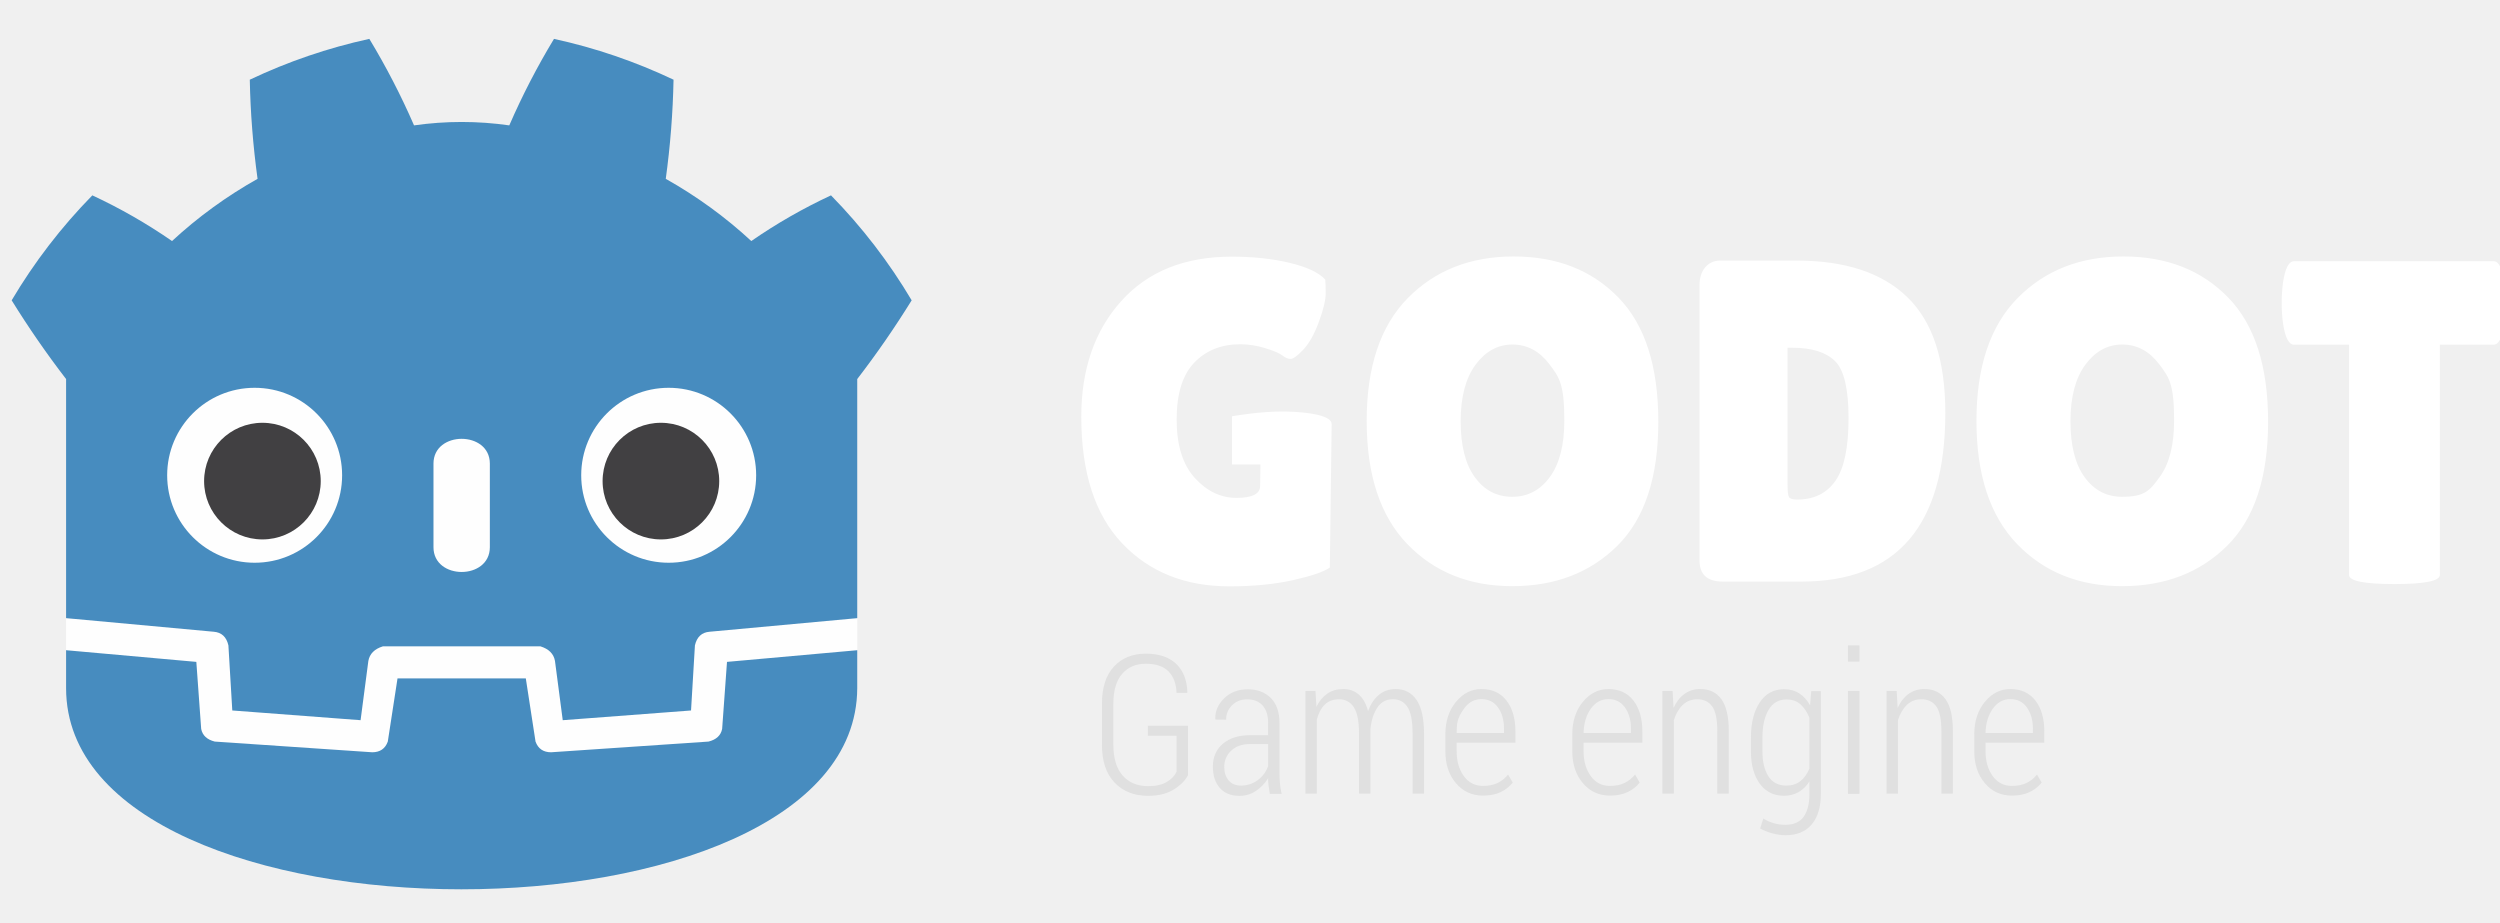
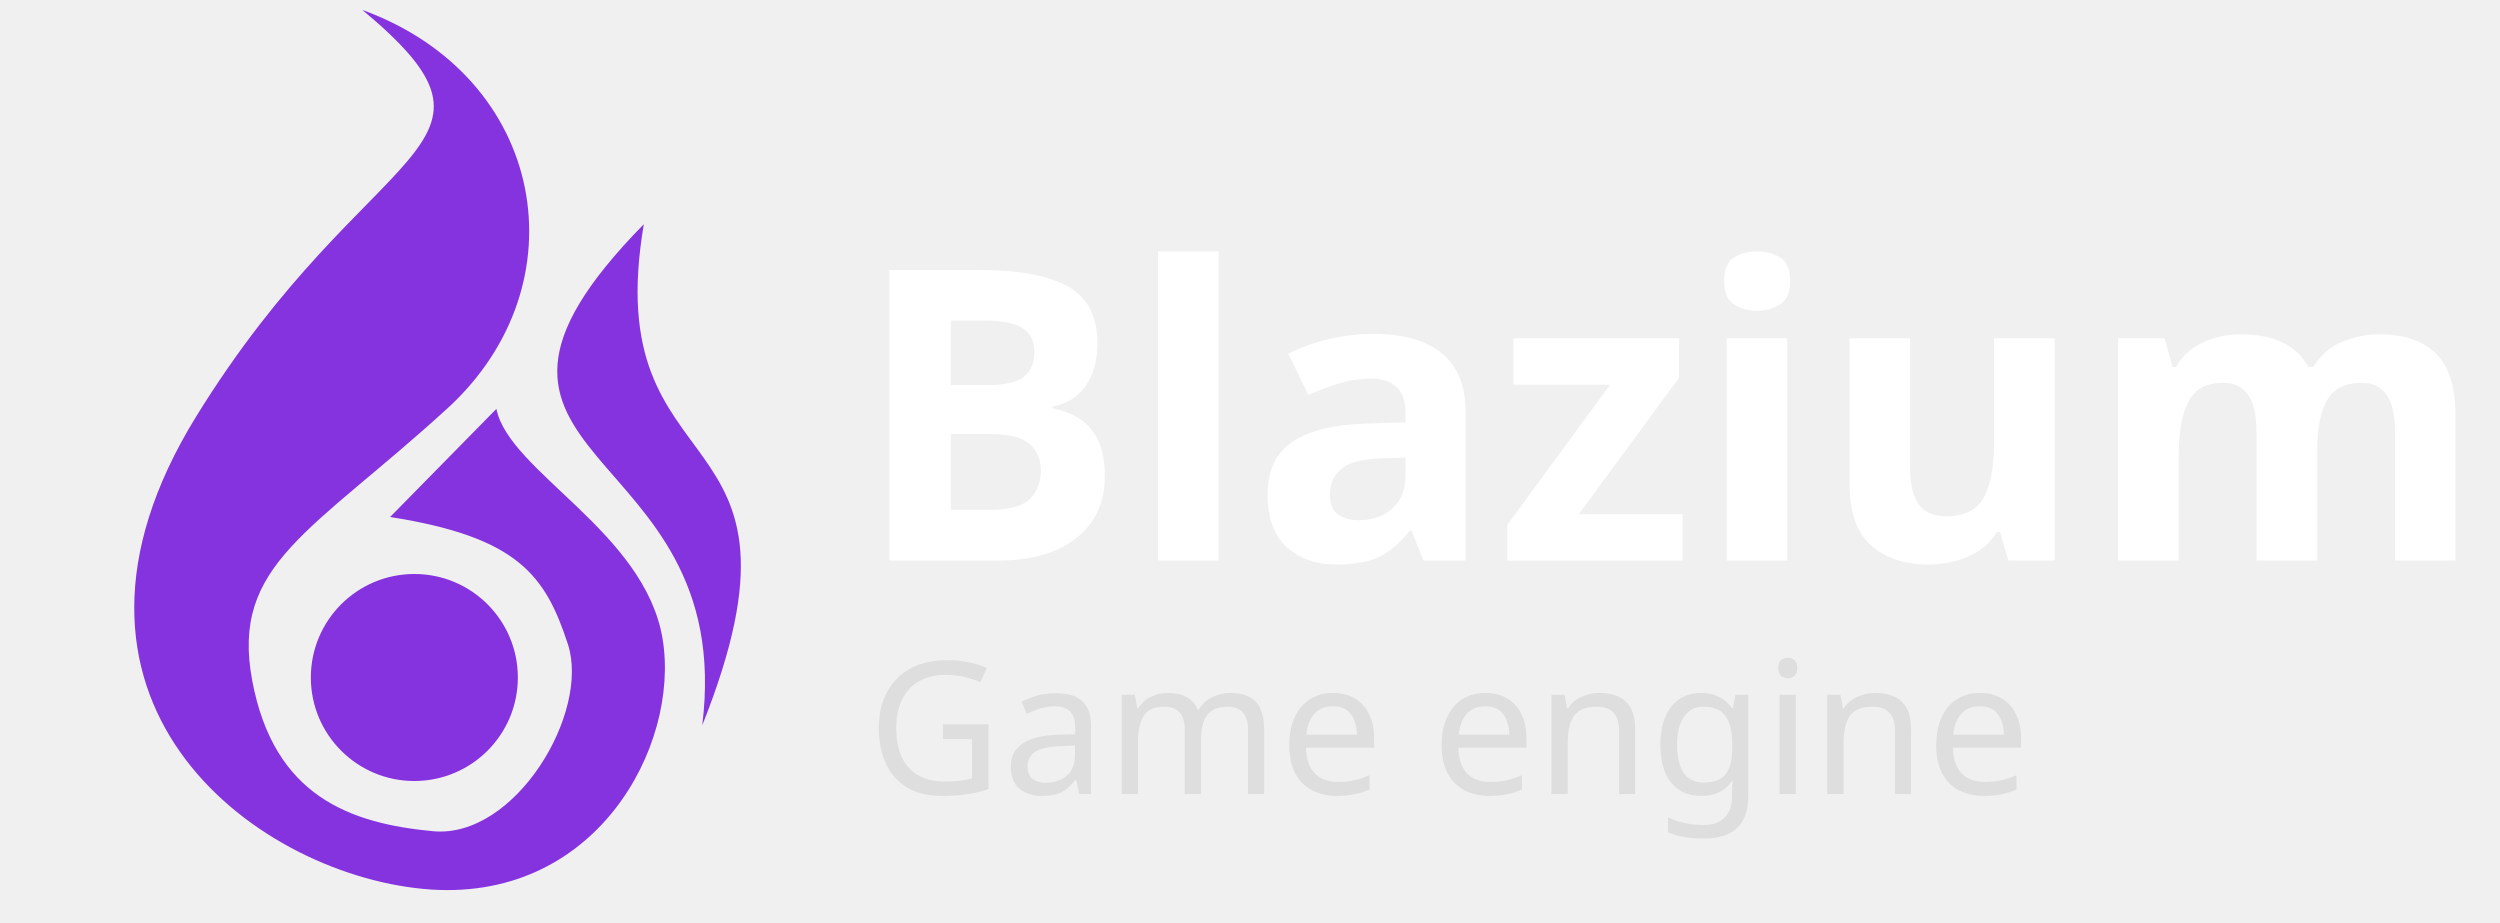
<svg xmlns="http://www.w3.org/2000/svg" width="187" height="69">
-   <path fill="#fff" d="M96.116 30.781c-1.847-.029-3.96.356-3.96.356v3.605h2.125l-.024 1.606q0 .893-1.767.894-1.767-.001-3.12-1.493-1.358-1.495-1.356-4.372 0-2.884 1.32-4.255 1.32-1.372 3.448-1.372a6.3 6.3 0 0 1 1.852.292q.96.291 1.287.546c.217.176.422.258.618.258q.29.002.94-.685.654-.687 1.169-2.074c.342-.929.514-1.64.514-2.145 0-.501-.011-.847-.034-1.029q-.72-.788-2.66-1.252-1.936-.464-4.338-.463-5.282 0-8.265 3.327-2.986 3.328-2.985 8.644 0 6.244 3.051 9.467 3.055 3.224 8.028 3.223 2.674 0 4.75-.463 2.075-.462 2.762-.943l.137-10.734c0-.623-1.646-.906-3.492-.938m17.018-5.01q-1.645 0-2.762 1.509-1.114 1.509-1.114 4.234 0 2.73 1.064 4.186 1.063 1.46 2.795 1.46t2.812-1.478q1.081-1.473 1.082-4.218c.001-2.745-.373-3.237-1.116-4.22q-1.114-1.473-2.761-1.473m-.017 18.074q-4.819 0-7.856-3.153-3.033-3.156-3.033-9.21 0-6.056 3.068-9.178 3.07-3.12 7.924-3.12 4.854-.002 7.837 3.072c1.991 2.045 2.985 5.146 2.985 9.294q0 6.224-3.053 9.263-3.053 3.032-7.872 3.032M133.71 26.01v10.26q0 .717.104.907.103.189.616.189 1.888 0 2.865-1.408.978-1.404.976-4.68-.001-3.278-1.01-4.27-1.013-.996-3.208-.998zm-6.585 15.917V21.348q-.001-.858.43-1.359.427-.496 1.114-.497h5.728q5.454.001 8.281 2.747 2.832 2.742 2.832 8.642 0 12.622-10.772 12.622h-5.864q-1.749.001-1.75-1.577m31.623-16.155q-1.648 0-2.763 1.509-1.113 1.509-1.113 4.234 0 2.73 1.063 4.186 1.062 1.46 2.795 1.46c1.733 0 2.093-.492 2.813-1.478q1.08-1.473 1.081-4.218c.001-2.745-.372-3.237-1.115-4.22q-1.114-1.473-2.761-1.473m-.018 18.074q-4.819 0-7.854-3.153-3.036-3.156-3.036-9.21 0-6.056 3.069-9.178 3.07-3.12 7.925-3.12 4.853-.002 7.837 3.072c1.99 2.045 2.984 5.146 2.984 9.294q0 6.224-3.053 9.263-3.053 3.032-7.872 3.032m23.773-.842c0 .454-1.13.685-3.395.685q-3.396-.001-3.397-.685v-17.22h-4.115q-.584.001-.823-1.58a11 11 0 0 1-.101-1.542q-.001-.787.1-1.543c.16-1.05.435-1.58.824-1.58h14.92q.584.002.825 1.58a11.6 11.6 0 0 1 0 3.086q-.242 1.58-.824 1.579h-4.014z" />
-   <path fill="#e0e0e0" d="M88.866 57.973q-.284.585-1.048 1.069-.764.486-1.942.486-1.554.002-2.503-.987-.946-.983-.947-2.833v-3.073q0-1.808.895-2.776c.596-.64 1.395-.966 2.392-.966q1.462.002 2.265.764.8.765.837 2.128l-.013.04h-.796q-.041-1.042-.61-1.612-.568-.565-1.683-.566-1.128 0-1.782.765-.652.762-.651 2.215v3.091q0 1.507.702 2.3.701.785 1.894.785.873.001 1.398-.313.526-.312.732-.763v-2.692h-2.144v-.748h3.004zm3.95.789q.708.001 1.26-.406.55-.41.777-1.04v-1.661H93.49q-.87 0-1.393.493a1.6 1.6 0 0 0-.522 1.22q0 .616.327 1.006.327.389.915.388m2.165.62a20 20 0 0 1-.097-.652 4 4 0 0 1-.03-.518 3 3 0 0 1-.906.945q-.555.374-1.238.373-.952 0-1.47-.591-.517-.594-.518-1.603 0-1.07.751-1.707.753-.636 2.038-.636h1.342v-.943q-.001-.815-.41-1.28-.415-.457-1.152-.459-.687 0-1.133.441a1.46 1.46 0 0 0-.442 1.078l-.797-.007-.014-.042q-.033-.865.659-1.544.69-.678 1.77-.677 1.064 0 1.719.646.65.653.651 1.86v3.767q0 .412.037.795a5 5 0 0 0 .127.753zm3.415-7.698.072 1.191a2.46 2.46 0 0 1 .808-.989q.505-.345 1.186-.345.697 0 1.17.408.475.408.697 1.237.284-.766.805-1.207.524-.438 1.259-.438 1.01 0 1.566.818.557.819.557 2.518v4.485h-.857v-4.5q-.001-1.413-.384-1.987-.383-.573-1.093-.574-.745-.002-1.165.637-.417.639-.511 1.605v4.82h-.853v-4.497q0-1.381-.393-1.97a1.25 1.25 0 0 0-1.096-.59q-.674.001-1.083.409t-.585 1.119v5.528h-.853v-7.679zm12.414.61q-.801 0-1.317.73c-.516.73-.522 1.089-.536 1.805h3.542v-.328q0-.952-.446-1.58-.449-.628-1.243-.627m.12 7.218q-1.24 0-2.03-.933-.787-.931-.787-2.382V54.92q0-1.454.79-2.42.792-.96 1.907-.959 1.206 0 1.872.858.67.86.67 2.31v.842h-4.395v.639q0 1.115.532 1.856.534.741 1.442.74.631 0 1.09-.22a2.25 2.25 0 0 0 .783-.632l.349.604a2.5 2.5 0 0 1-.9.708q-.548.264-1.322.265m9.375-7.218q-.804 0-1.32.73-.512.73-.535 1.805h3.543V54.5q0-.952-.447-1.58-.446-.629-1.241-.627m.12 7.218q-1.243 0-2.03-.933-.79-.932-.79-2.382V54.92q.001-1.454.79-2.42.794-.96 1.91-.959 1.205 0 1.872.858.668.86.668 2.31v.842h-4.395v.639q0 1.115.535 1.856.53.741 1.44.74.632 0 1.088-.22a2.3 2.3 0 0 0 .787-.632l.347.604a2.5 2.5 0 0 1-.9.708q-.548.264-1.322.265m4.684-7.828.07 1.269q.306-.677.814-1.044a1.97 1.97 0 0 1 1.19-.368q1.028 0 1.576.763.552.764.551 2.374v4.684h-.858v-4.677q0-1.314-.384-1.845-.382-.534-1.113-.533-.655-.001-1.095.43-.441.426-.66 1.144v5.481h-.852v-7.678zm6.72 4.523q0 1.17.447 1.86.445.697 1.348.696.617.001 1.044-.335.424-.338.673-.935V53.69q-.24-.614-.655-.994-.415-.376-1.047-.377-.902 0-1.355.786-.456.79-.455 2.053zm-.86-1.05q0-1.631.66-2.62.659-.984 1.825-.984c.43 0 .81.105 1.132.316.324.207.592.51.807.895l.083-1.068h.723v7.686q0 1.475-.686 2.286c-.46.537-1.111.81-1.953.81q-.454-.001-.976-.14a4 4 0 0 1-.927-.365l.236-.748a2.9 2.9 0 0 0 .774.347 3 3 0 0 0 .879.124q.916 0 1.355-.587.44-.592.44-1.727v-.93a2.3 2.3 0 0 1-.802.795 2.15 2.15 0 0 1-1.1.276q-1.157 0-1.813-.906-.657-.905-.658-2.41zm8.12 4.226h-.862v-7.7h.862zm0-9.892h-.862v-1.213h.862zm2.782 2.193.07 1.269q.307-.677.813-1.044a2 2 0 0 1 1.19-.368q1.03 0 1.58.763.55.764.549 2.374v4.684h-.858v-4.677q0-1.314-.384-1.845-.383-.534-1.114-.533-.654-.001-1.093.43-.441.426-.66 1.144v5.481h-.853v-7.678zm8.499.61q-.804 0-1.317.73-.514.73-.537 1.805h3.543V54.5q0-.952-.446-1.58-.447-.629-1.243-.627m.122 7.218q-1.245 0-2.03-.933-.789-.932-.788-2.382V54.92q0-1.454.79-2.42.792-.96 1.906-.959 1.207 0 1.875.858.666.86.667 2.31v.842h-4.396v.639q.002 1.115.534 1.856.531.741 1.442.74.63 0 1.087-.22a2.25 2.25 0 0 0 .787-.632l.348.604a2.5 2.5 0 0 1-.9.708q-.548.264-1.322.265" />
-   <g fill="#fefefe" transform="translate(-2.69 -2.69)scale(.0727)">
-     <path d="M105 673v33q407 354 814 0v-33z" />
-     <path fill="#478cbf" d="m105 673 152 14q12 1 15 14l4 67 132 10 8-61q2-11 15-15h162q13 4 15 15l8 61 132-10 4-67q3-13 15-14l152-14V427q30-39 56-81-35-59-83-108-43 20-82 47-40-37-88-64 7-51 8-102-59-28-123-42-26 43-46 89-49-7-98 0-20-46-46-89-64 14-123 42 1 51 8 102-48 27-88 64-39-27-82-47-48 49-83 108 26 42 56 81zm0 33v39c0 276 813 276 814 0v-39l-134 12-5 69q-2 10-14 13l-162 11q-12 0-16-11l-10-65H446l-10 65q-4 11-16 11l-162-11q-12-3-14-13l-5-69z" />
-     <path d="M483 600c0 34 58 34 58 0v-86c0-34-58-34-58 0z" />
-     <circle cx="725" cy="526" r="90" />
-     <circle cx="299" cy="526" r="90" />
-   </g>
-   <g fill="#414042" transform="translate(-2.69 -2.69)scale(.0727)">
-     <circle cx="307" cy="532" r="60" />
-     <circle cx="717" cy="532" r="60" />
-   </g>
+   <path fill="#8533df" d="M 27.106,0.744 C 40.897,5.771 43.613,21.279 33.463,30.551 23.313,39.822 17.237,42.199 18.865,50.902 c 1.627,8.702 7.366,10.689 13.516,11.272 6.151,0.583 11.776,-8.86 10.094,-13.998 -1.681,-5.138 -3.729,-8.001 -13.297,-9.504 l 7.953,-8.089 c 0.93,4.693 11.099,9.181 12.431,17.206 1.332,8.025 -5.047,19.934 -17.909,18.701 C 18.792,65.258 1.71,52.197 14.657,31.181 27.603,10.165 39.763,11.296 27.106,0.744 Z M 48.157,16.771 C 44.69,37.186 62.05,30.372 52.527,54.257 55.225,32.544 30.347,34.914 48.157,16.771 Z M 30.993,42.935 a 7.742,7.742 0 0 1 7.742,7.742 7.742,7.742 0 0 1 -7.742,7.742 7.742,7.742 0 0 1 -7.742,-7.742 7.742,7.742 0 0 1 7.742,-7.742 z" />
+   <text xml:space="preserve" x="63.792" y="41.931" fill="#fff" stroke-width=".208" font-family="'Inter Alia'" font-size="2.491" font-weight="700" style="-inkscape-font-specification:&quot;Inter Alia, Bold&quot;;font-variant-ligatures:normal;font-variant-caps:normal;font-variant-numeric:normal;font-variant-east-asian:normal;text-align:start">
+     <tspan x="63.792" y="41.931" font-size="30.442" style="-inkscape-font-specification:&quot;Inter Alia, Bold&quot;;font-variant-ligatures:normal;font-variant-caps:normal;font-variant-numeric:normal;font-variant-east-asian:normal">Blazium</tspan>
+   </text>
+   <text xml:space="preserve" x="64.895" y="59.395" fill="#dedede" stroke-width=".208" font-family="'Inter Alia'" font-size="16.605" font-weight="500" style="-inkscape-font-specification:&quot;Inter Alia, Medium&quot;;font-variant-ligatures:normal;font-variant-caps:normal;font-variant-numeric:normal;font-variant-east-asian:normal;text-align:start">
+     <tspan x="64.895" y="59.395" font-size="13.838" font-weight="400" style="-inkscape-font-specification:&quot;Inter Alia, Normal&quot;;font-variant-ligatures:normal;font-variant-caps:normal;font-variant-numeric:normal;font-variant-east-asian:normal">Game engine</tspan>
+   </text>
</svg>
